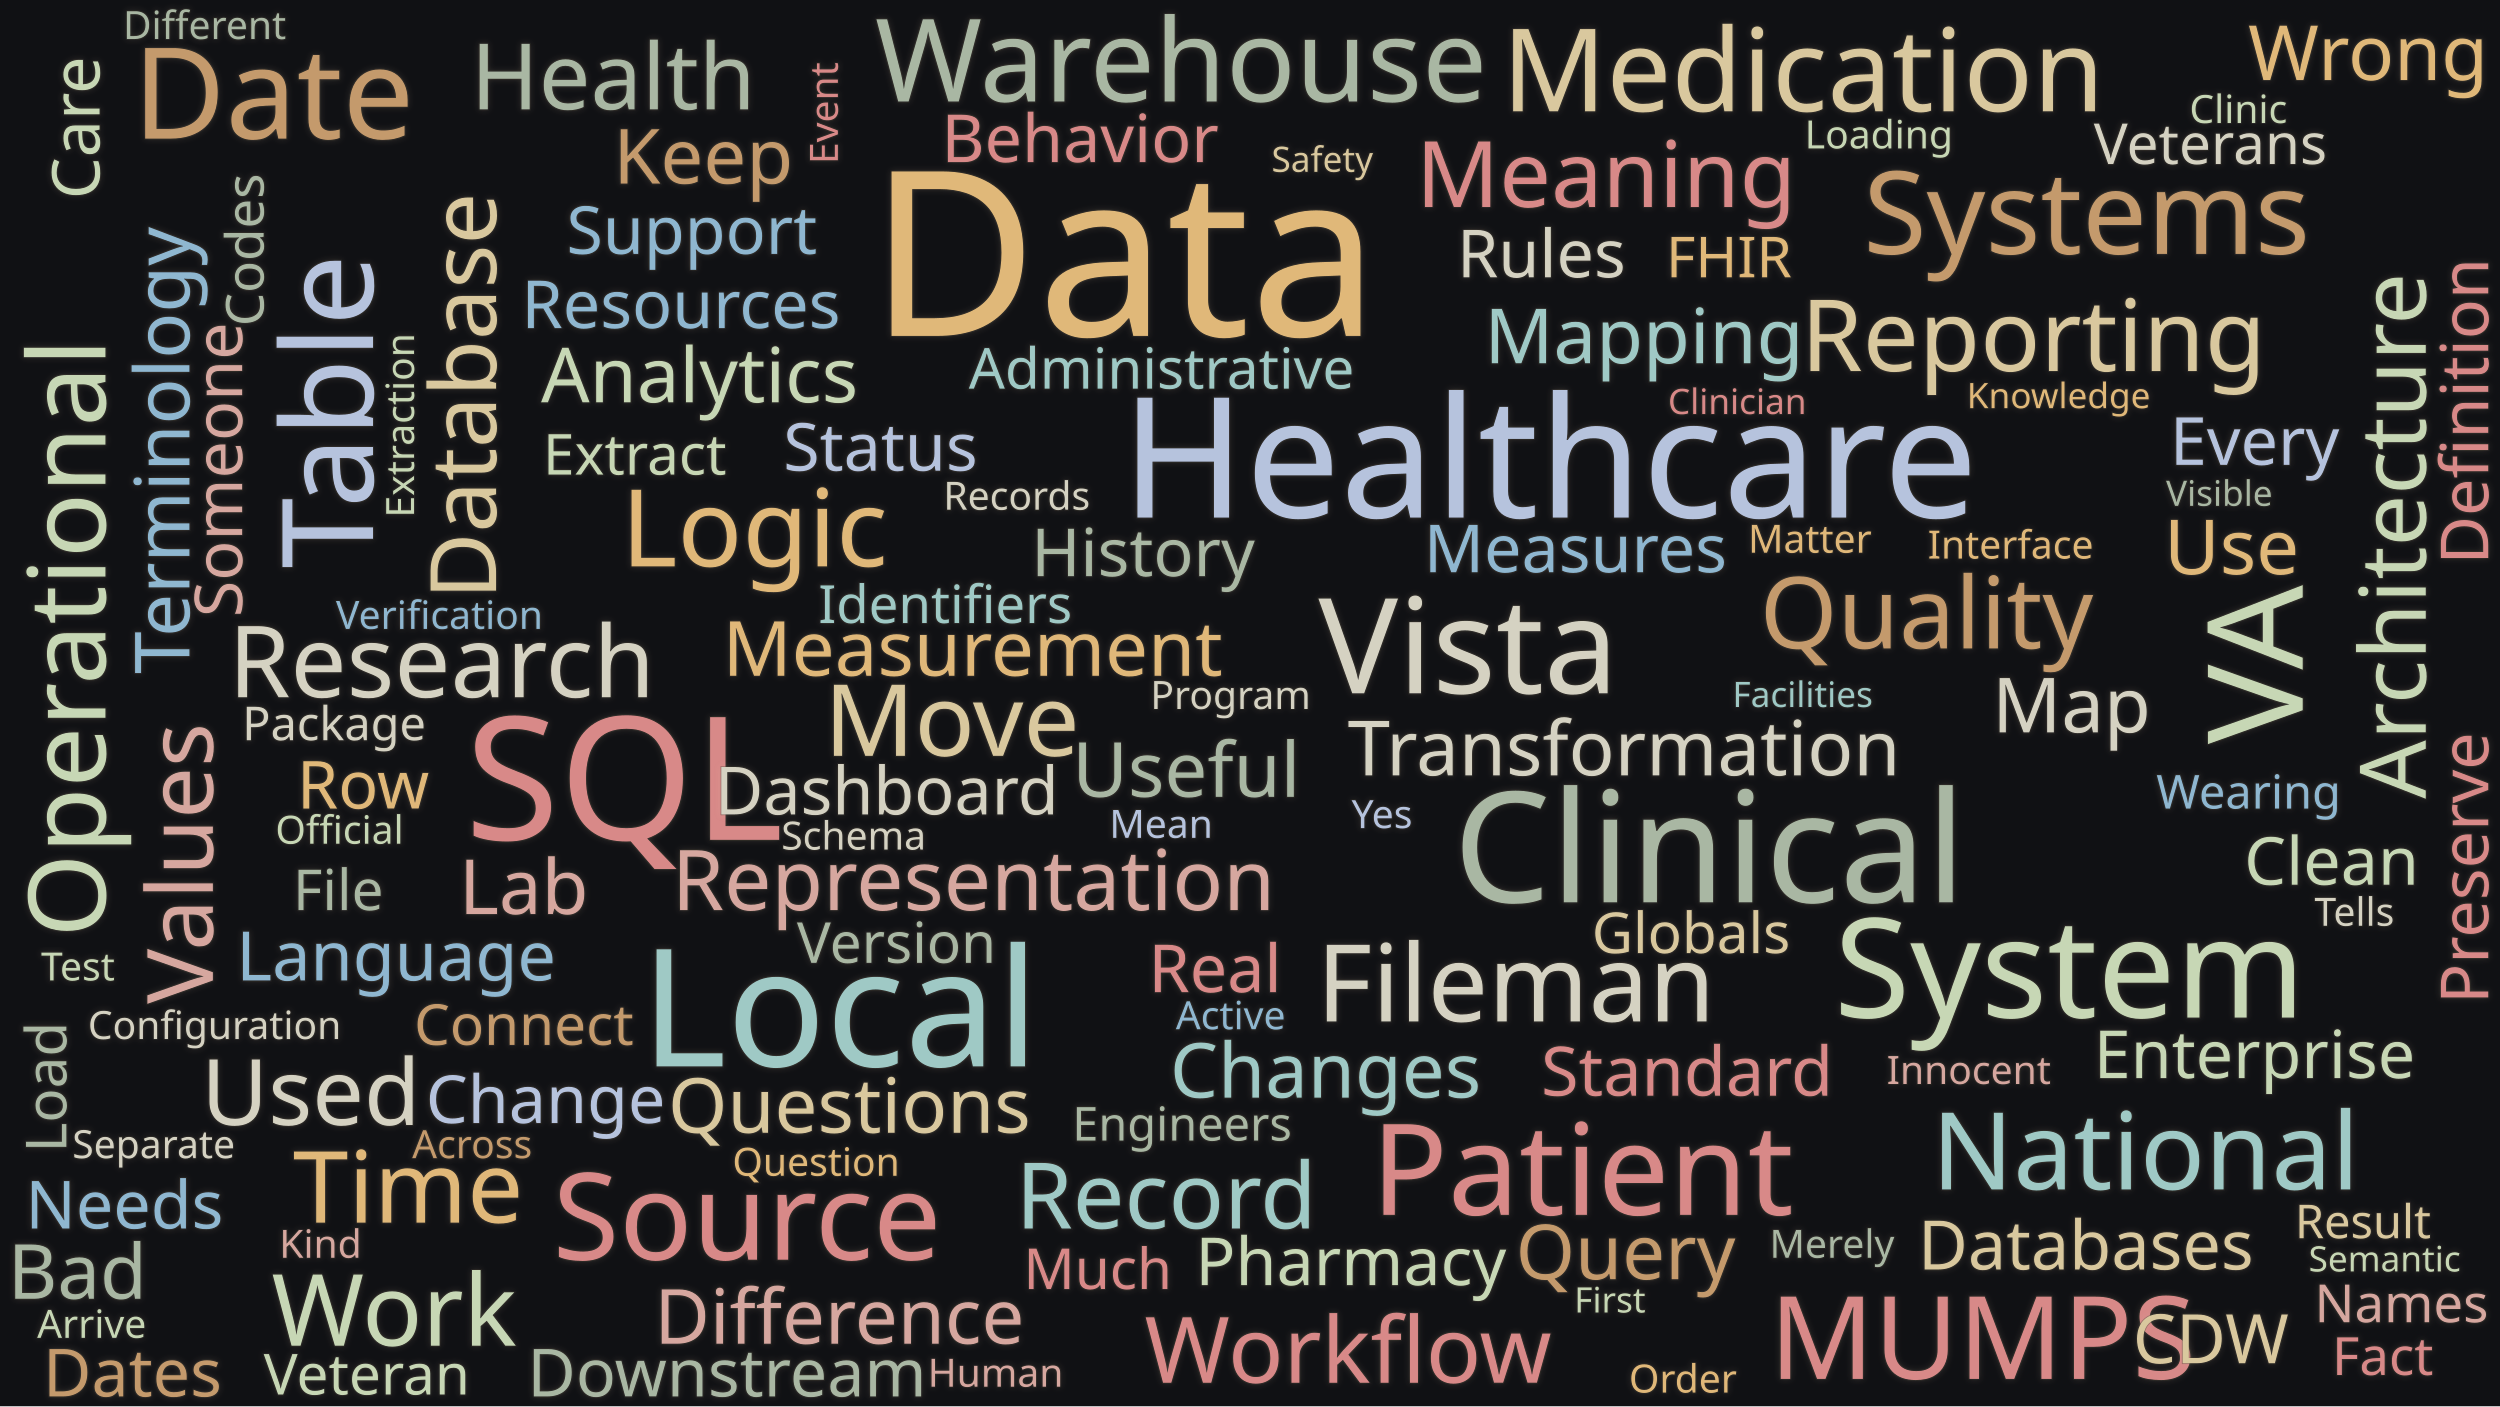
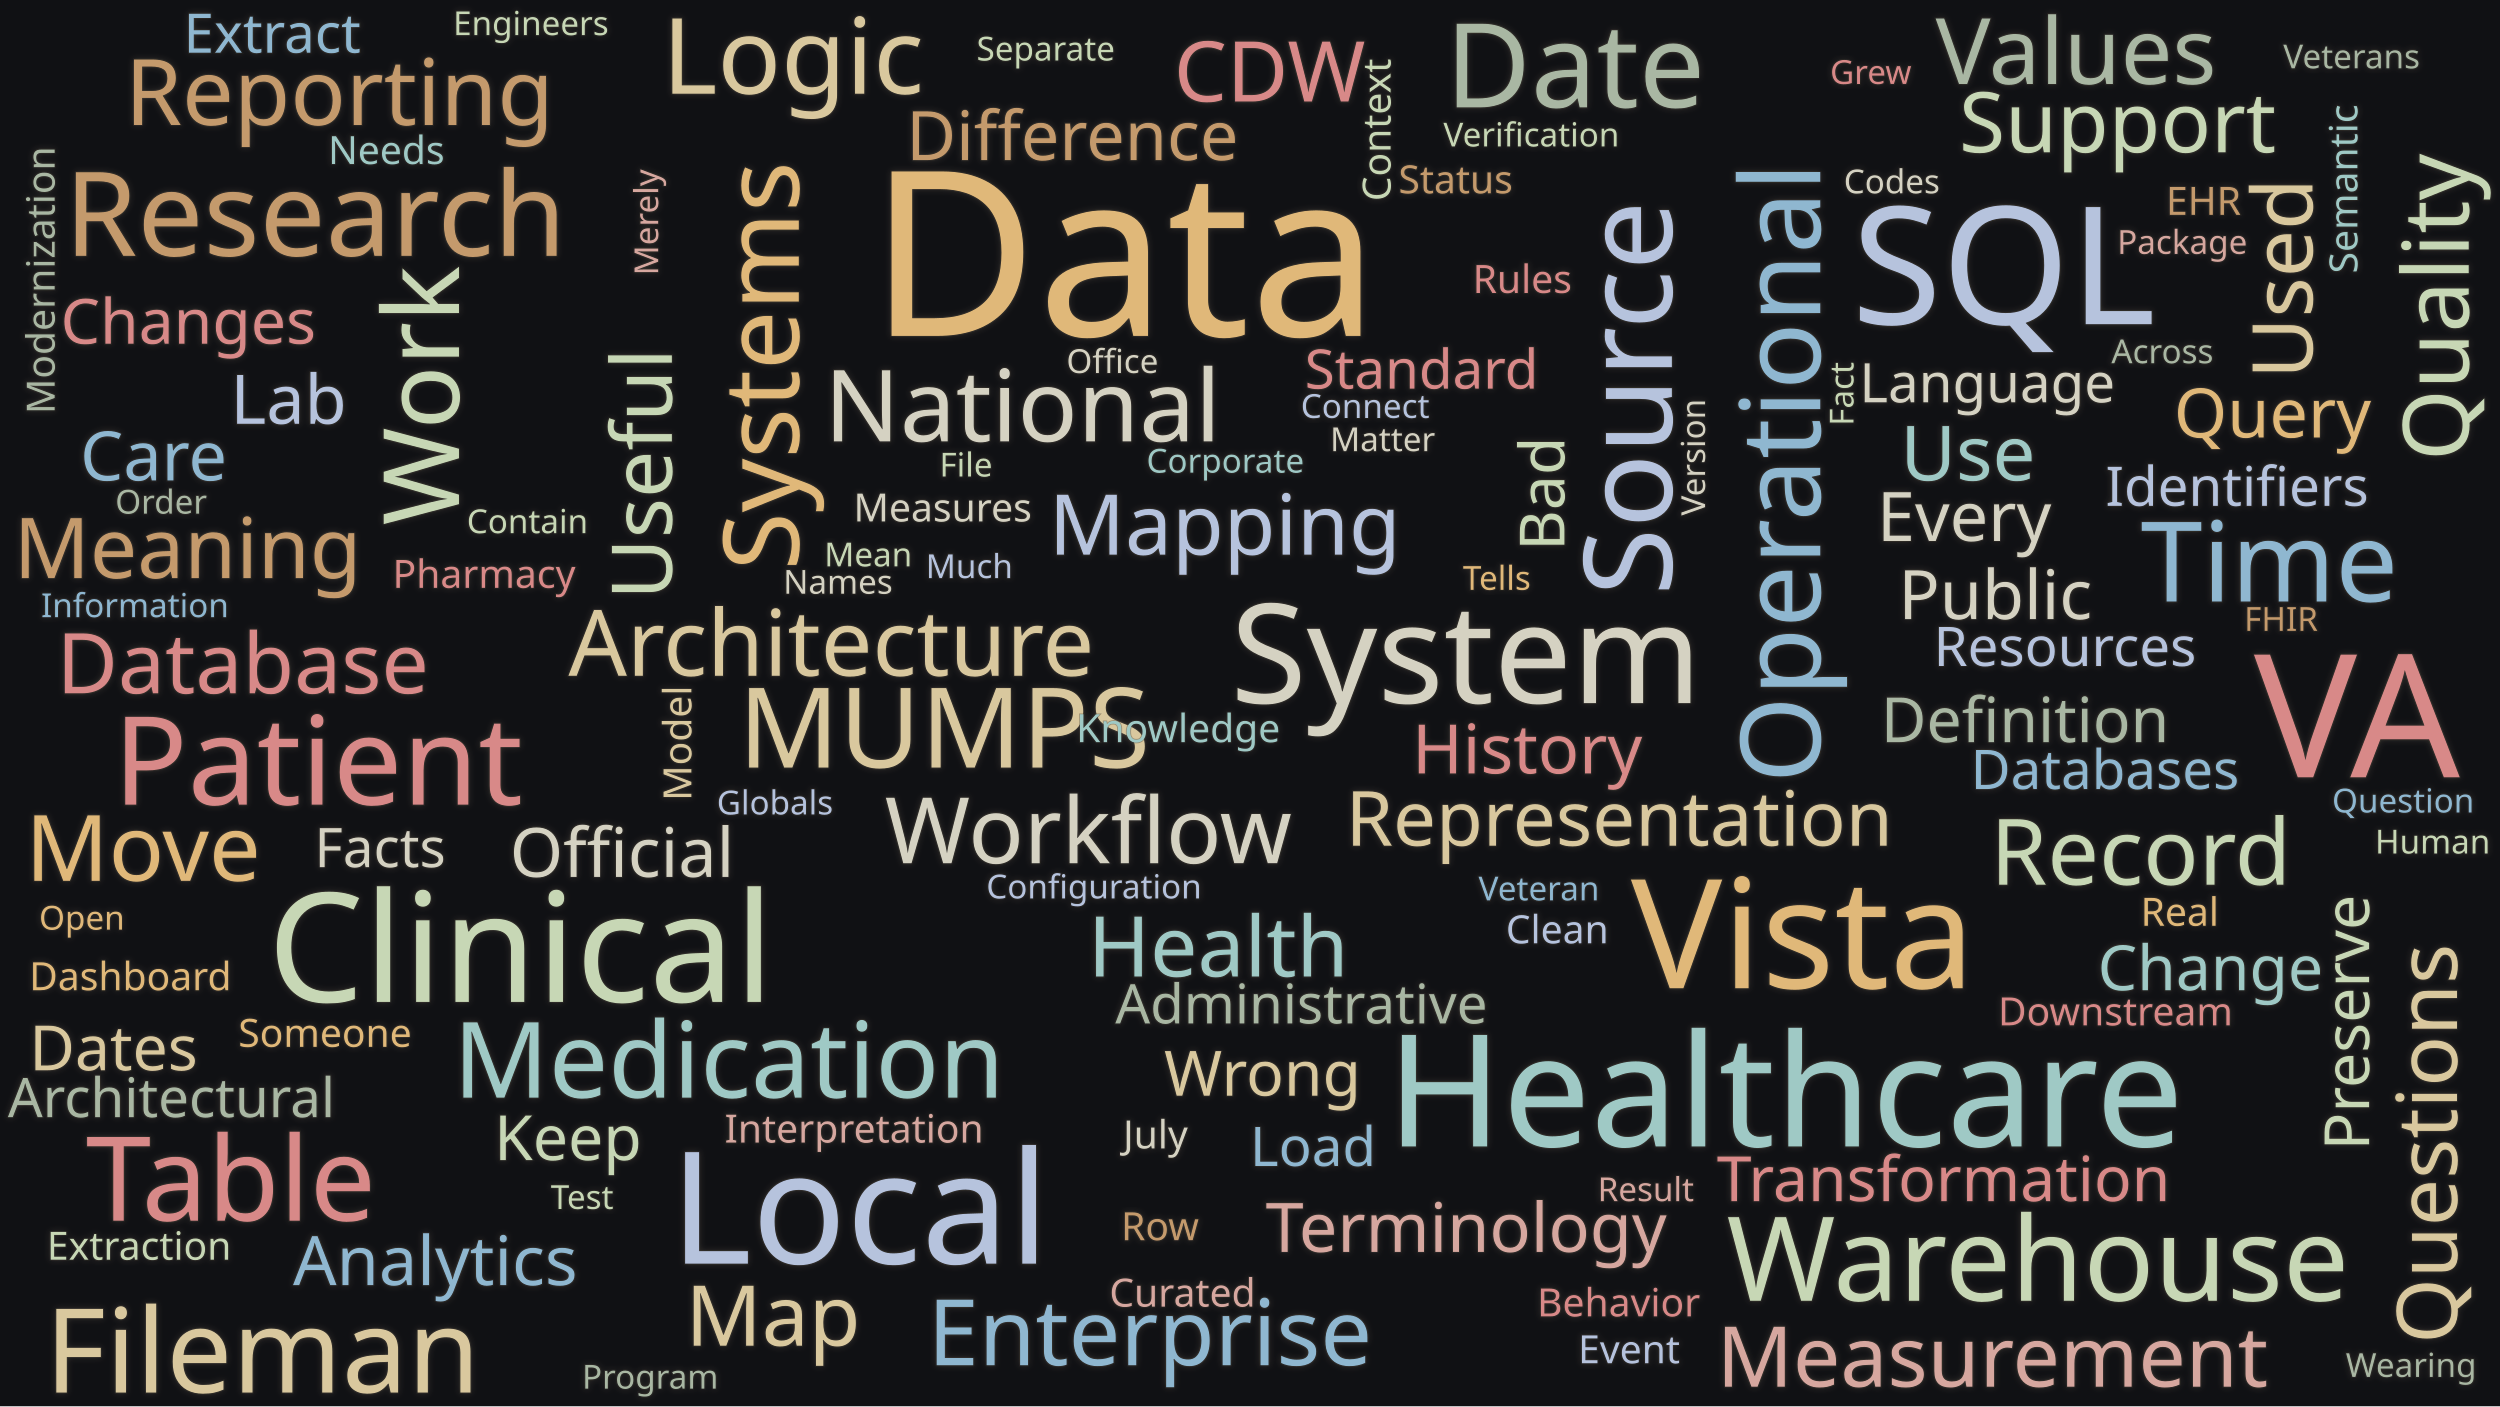
<svg xmlns="http://www.w3.org/2000/svg" role="img" aria-label="How VA Healthcare Data Systems Work: From MUMPS to SQL" width="1280" height="720">
  <defs>
    <filter id="wordGlow" x="-20%" y="-20%" width="140%" height="140%">
      <feDropShadow dx="0" dy="0" stdDeviation="1.6" flood-color="#d8c7a1" flood-opacity="0.18" />
    </filter>
  </defs>
  <style>text { filter: url(#wordGlow); paint-order: stroke fill; stroke: rgba(16,17,20,.34); stroke-width: .9px; }</style>
  <style>text{font-family:'Droid Sans Mono';font-weight:normal;font-style:normal;}</style>
  <rect width="100%" height="100%" style="fill:#101114" />
  <text transform="translate(445,172)" font-size="118" style="fill:#e0b879">Data</text>
-   <text transform="translate(238,430)" font-size="88" style="fill:#d88988">SQL</text>
-   <text transform="translate(574,265)" font-size="86" style="fill:#b6c3dd">Healthcare</text>
-   <text transform="translate(328,546)" font-size="84" style="fill:#9fc9c5">Local</text>
-   <text transform="translate(744,462)" font-size="79" style="fill:#a9b7a3">Clinical</text>
-   <text transform="translate(939,521)" font-size="71" style="fill:#c7d7b5">System</text>
-   <text transform="translate(1179,381) rotate(-90)" font-size="68" style="fill:#c7d7b5">VA</text>
-   <text transform="translate(675,355)" font-size="68" style="fill:#d5d2c2">Vista</text>
-   <text transform="translate(702,622)" font-size="65" style="fill:#d88988">Patient</text>
-   <text transform="translate(191,291) rotate(-90)" font-size="65" style="fill:#b6c3dd">Table</text>
-   <text transform="translate(68,71)" font-size="65" style="fill:#c49a6c">Date</text>
-   <text transform="translate(283,645)" font-size="62" style="fill:#d88988">Source</text>
-   <text transform="translate(954,130)" font-size="59" style="fill:#c49a6c">Systems</text>
-   <text transform="translate(906,706)" font-size="59" style="fill:#d88988">MUMPS</text>
-   <text transform="translate(448,52)" font-size="59" style="fill:#a9b7a3">Warehouse</text>
-   <text transform="translate(769,57)" font-size="59" style="fill:#d9c89e">Medication</text>
-   <text transform="translate(674,523)" font-size="55" style="fill:#d5d2c2">Fileman</text>
-   <text transform="translate(318,290)" font-size="55" style="fill:#e0b879">Logic</text>
-   <text transform="translate(989,609)" font-size="55" style="fill:#9fc9c5">National</text>
-   <text transform="translate(54,480) rotate(-90)" font-size="55" style="fill:#c7d7b5">Operational</text>
-   <text transform="translate(922,190)" font-size="51" style="fill:#d9c89e">Reporting</text>
-   <text transform="translate(117,357)" font-size="51" style="fill:#d5d2c2">Research</text>
-   <text transform="translate(422,387)" font-size="51" style="fill:#d9c89e">Move</text>
-   <text transform="translate(139,689)" font-size="51" style="fill:#c7d7b5">Work</text>
-   <text transform="translate(901,332)" font-size="51" style="fill:#c49a6c">Quality</text>
-   <text transform="translate(150,626)" font-size="51" style="fill:#e0b879">Time</text>
-   <text transform="translate(103,576)" font-size="47" style="fill:#d5d2c2">Used</text>
-   <text transform="translate(241,56)" font-size="47" style="fill:#a9b7a3">Health</text>
-   <text transform="translate(1242,409) rotate(-90)" font-size="47" style="fill:#c7d7b5">Architecture</text>
-   <text transform="translate(254,307) rotate(-90)" font-size="47" style="fill:#d9c89e">Database</text>
-   <text transform="translate(520,629)" font-size="47" style="fill:#9fc9c5">Record</text>
-   <text transform="translate(586,708)" font-size="47" style="fill:#d88988">Workflow</text>
-   <text transform="translate(725,106)" font-size="47" style="fill:#d88988">Meaning</text>
-   <text transform="translate(109,514) rotate(-90)" font-size="47" style="fill:#d6a79f">Values</text>
-   <text transform="translate(344,466)" font-size="43" style="fill:#d6a79f">Representation</text>
-   <text transform="translate(776,655)" font-size="39" style="fill:#c49a6c">Query</text>
-   <text transform="translate(277,206)" font-size="39" style="fill:#c7d7b5">Analytics</text>
-   <text transform="translate(97,345) rotate(-90)" font-size="39" style="fill:#8fb7d0">Terminology</text>
-   <text transform="translate(235,468)" font-size="39" style="fill:#d6a79f">Lab</text>
-   <text transform="translate(549,408)" font-size="39" style="fill:#a9b7a3">Useful</text>
-   <text transform="translate(335,688)" font-size="39" style="fill:#d6a79f">Difference</text>
-   <text transform="translate(342,580)" font-size="39" style="fill:#d9c89e">Questions</text>
-   <text transform="translate(760,186)" font-size="39" style="fill:#9fc9c5">Mapping</text>
-   <text transform="translate(370,346)" font-size="39" style="fill:#e0b879">Measurement</text>
-   <text transform="translate(690,397)" font-size="39" style="fill:#d5d2c2">Transformation</text>
-   <text transform="translate(1151,41)" font-size="39" style="fill:#e0b879">Wrong</text>
-   <text transform="translate(4,665)" font-size="39" style="fill:#a9b7a3">Bad</text>
-   <text transform="translate(1020,375)" font-size="39" style="fill:#d5d2c2">Map</text>
-   <text transform="translate(1108,294)" font-size="39" style="fill:#e0b879">Use</text>
-   <text transform="translate(599,562)" font-size="39" style="fill:#9fc9c5">Changes</text>
-   <text transform="translate(314,94)" font-size="39" style="fill:#c49a6c">Keep</text>
-   <text transform="translate(121,502)" font-size="35" style="fill:#8fb7d0">Language</text>
-   <text transform="translate(789,561)" font-size="35" style="fill:#d88988">Standard</text>
-   <text transform="translate(982,650)" font-size="35" style="fill:#d9c89e">Databases</text>
-   <text transform="translate(1092,698)" font-size="35" style="fill:#d9c89e">CDW</text>
-   <text transform="translate(1072,552)" font-size="34" style="fill:#c7d7b5">Enterprise</text>
-   <text transform="translate(267,168)" font-size="34" style="fill:#8fb7d0">Resources</text>
-   <text transform="translate(152,414)" font-size="34" style="fill:#e0b879">Row</text>
-   <text transform="translate(1149,453)" font-size="34" style="fill:#c7d7b5">Clean</text>
-   <text transform="translate(612,658)" font-size="34" style="fill:#c7d7b5">Pharmacy</text>
-   <text transform="translate(528,295)" font-size="34" style="fill:#a9b7a3">History</text>
-   <text transform="translate(746,142)" font-size="34" style="fill:#d5d2c2">Rules</text>
-   <text transform="translate(482,83)" font-size="34" style="fill:#d88988">Behavior</text>
-   <text transform="translate(729,293)" font-size="34" style="fill:#8fb7d0">Measures</text>
-   <text transform="translate(290,130)" font-size="34" style="fill:#8fb7d0">Support</text>
-   <text transform="translate(13,629)" font-size="34" style="fill:#8fb7d0">Needs</text>
-   <text transform="translate(401,241)" font-size="34" style="fill:#b6c3dd">Status</text>
-   <text transform="translate(1111,238)" font-size="34" style="fill:#b6c3dd">Every</text>
-   <text transform="translate(366,417)" font-size="34" style="fill:#d5d2c2">Dashboard</text>
-   <text transform="translate(270,715)" font-size="34" style="fill:#a9b7a3">Downstream</text>
-   <text transform="translate(124,316) rotate(-90)" font-size="34" style="fill:#d6a79f">Someone</text>
-   <text transform="translate(22,715)" font-size="34" style="fill:#c49a6c">Dates</text>
-   <text transform="translate(218,575)" font-size="34" style="fill:#b6c3dd">Change</text>
-   <text transform="translate(588,508)" font-size="34" style="fill:#d88988">Real</text>
-   <text transform="translate(1274,289) rotate(-90)" font-size="34" style="fill:#d88988">Definition</text>
-   <text transform="translate(1274,514) rotate(-90)" font-size="34" style="fill:#d88988">Preserve</text>
-   <text transform="translate(51,102) rotate(-90)" font-size="34" style="fill:#c7d7b5">Care</text>
-   <text transform="translate(1072,84)" font-size="29" style="fill:#d5d2c2">Veterans</text>
-   <text transform="translate(135,714)" font-size="29" style="fill:#c7d7b5">Veteran</text>
-   <text transform="translate(496,199)" font-size="29" style="fill:#9fc9c5">Administrative</text>
-   <text transform="translate(815,488)" font-size="29" style="fill:#d9c89e">Globals</text>
-   <text transform="translate(150,466)" font-size="29" style="fill:#a9b7a3">File</text>
-   <text transform="translate(524,660)" font-size="29" style="fill:#d88988">Much</text>
-   <text transform="translate(278,243)" font-size="29" style="fill:#c7d7b5">Extract</text>
-   <text transform="translate(34,590) rotate(-90)" font-size="29" style="fill:#a9b7a3">Load</text>
-   <text transform="translate(408,493)" font-size="29" style="fill:#a9b7a3">Version</text>
-   <text transform="translate(853,142)" font-size="29" style="fill:#e0b879">FHIR</text>
-   <text transform="translate(212,535)" font-size="29" style="fill:#c49a6c">Connect</text>
-   <text transform="translate(419,319)" font-size="27" style="fill:#9fc9c5">Identifiers</text>
-   <text transform="translate(1185,677)" font-size="27" style="fill:#d6a79f">Names</text>
-   <text transform="translate(135,167) rotate(-90)" font-size="27" style="fill:#a9b7a3">Codes</text>
-   <text transform="translate(1194,704)" font-size="27" style="fill:#d88988">Fact</text>
-   <text transform="translate(549,584)" font-size="24" style="fill:#a9b7a3">Engineers</text>
-   <text transform="translate(1175,634)" font-size="24" style="fill:#d9c89e">Result</text>
-   <text transform="translate(1104,414)" font-size="24" style="fill:#8fb7d0">Wearing</text>
-   <text transform="translate(124,379)" font-size="24" style="fill:#d5d2c2">Package</text>
-   <text transform="translate(45,532)" font-size="20" style="fill:#d5d2c2">Configuration</text>
-   <text transform="translate(895,283)" font-size="20" style="fill:#e0b879">Matter</text>
-   <text transform="translate(1185,474)" font-size="20" style="fill:#d5d2c2">Tells</text>
-   <text transform="translate(568,429)" font-size="20" style="fill:#b6c3dd">Mean</text>
-   <text transform="translate(37,593)" font-size="20" style="fill:#d5d2c2">Separate</text>
-   <text transform="translate(211,593)" font-size="20" style="fill:#c49a6c">Across</text>
-   <text transform="translate(375,602)" font-size="20" style="fill:#e0b879">Question</text>
-   <text transform="translate(475,710)" font-size="20" style="fill:#d6a79f">Human</text>
-   <text transform="translate(834,713)" font-size="20" style="fill:#e0b879">Order</text>
-   <text transform="translate(906,644)" font-size="20" style="fill:#a9b7a3">Merely</text>
-   <text transform="translate(172,322)" font-size="20" style="fill:#8fb7d0">Verification</text>
-   <text transform="translate(429,84) rotate(-90)" font-size="20" style="fill:#d88988">Event</text>
-   <text transform="translate(21,502)" font-size="20" style="fill:#c7d7b5">Test</text>
-   <text transform="translate(589,363)" font-size="20" style="fill:#d5d2c2">Program</text>
-   <text transform="translate(212,265) rotate(-90)" font-size="20" style="fill:#c7d7b5">Extraction</text>
-   <text transform="translate(924,76)" font-size="20" style="fill:#c7d7b5">Loading</text>
-   <text transform="translate(966,555)" font-size="20" style="fill:#d6a79f">Innocent</text>
-   <text transform="translate(400,435)" font-size="20" style="fill:#d5d2c2">Schema</text>
-   <text transform="translate(143,644)" font-size="20" style="fill:#d6a79f">Kind</text>
-   <text transform="translate(692,424)" font-size="20" style="fill:#b6c3dd">Yes</text>
-   <text transform="translate(483,261)" font-size="20" style="fill:#d5d2c2">Records</text>
-   <text transform="translate(987,286)" font-size="20" style="fill:#e0b879">Interface</text>
-   <text transform="translate(141,432)" font-size="20" style="fill:#c7d7b5">Official</text>
-   <text transform="translate(1121,63)" font-size="20" style="fill:#c7d7b5">Clinic</text>
-   <text transform="translate(63,20)" font-size="20" style="fill:#a9b7a3">Different</text>
-   <text transform="translate(602,527)" font-size="20" style="fill:#8fb7d0">Active</text>
-   <text transform="translate(19,685)" font-size="20" style="fill:#c7d7b5">Arrive</text>
-   <text transform="translate(1007,209)" font-size="18" style="fill:#e0b879">Knowledge</text>
-   <text transform="translate(887,362)" font-size="18" style="fill:#9fc9c5">Facilities</text>
-   <text transform="translate(806,672)" font-size="18" style="fill:#c7d7b5">First</text>
-   <text transform="translate(1182,651)" font-size="18" style="fill:#c7d7b5">Semantic</text>
-   <text transform="translate(1109,259)" font-size="18" style="fill:#a9b7a3">Visible</text>
-   <text transform="translate(854,212)" font-size="18" style="fill:#d88988">Clinician</text>
-   <text transform="translate(651,88)" font-size="18" style="fill:#d9c89e">Safety</text>
+   <text transform="translate(1154,398)" font-size="88" style="fill:#d88988">VA</text>
+   <text transform="translate(948,166)" font-size="84" style="fill:#b6c3dd">SQL</text>
+   <text transform="translate(710,587)" font-size="80" style="fill:#9fc9c5">Healthcare</text>
+   <text transform="translate(343,647)" font-size="80" style="fill:#b6c3dd">Local</text>
+   <text transform="translate(835,506)" font-size="78" style="fill:#e0b879">Vista</text>
+   <text transform="translate(137,513)" font-size="78" style="fill:#c7d7b5">Clinical</text>
+   <text transform="translate(630,360)" font-size="71" style="fill:#d5d2c2">System</text>
+   <text transform="translate(58,412)" font-size="63" style="fill:#d88988">Patient</text>
+   <text transform="translate(856,305) rotate(-90)" font-size="63" style="fill:#b6c3dd">Source</text>
+   <text transform="translate(23,713)" font-size="60" style="fill:#d9c89e">Fileman</text>
+   <text transform="translate(884,666)" font-size="60" style="fill:#c7d7b5">Warehouse</text>
+   <text transform="translate(33,131)" font-size="60" style="fill:#c49a6c">Research</text>
+   <text transform="translate(44,625)" font-size="60" style="fill:#d88988">Table</text>
+   <text transform="translate(740,55)" font-size="60" style="fill:#a9b7a3">Date</text>
+   <text transform="translate(378,393)" font-size="57" style="fill:#d9c89e">MUMPS</text>
+   <text transform="translate(932,401) rotate(-90)" font-size="57" style="fill:#8fb7d0">Operational</text>
+   <text transform="translate(1096,308)" font-size="57" style="fill:#8fb7d0">Time</text>
+   <text transform="translate(409,292) rotate(-90)" font-size="54" style="fill:#e0b879">Systems</text>
+   <text transform="translate(232,562)" font-size="54" style="fill:#9fc9c5">Medication</text>
+   <text transform="translate(235,269) rotate(-90)" font-size="54" style="fill:#c7d7b5">Work</text>
+   <text transform="translate(339,48)" font-size="54" style="fill:#d9c89e">Logic</text>
+   <text transform="translate(422,226)" font-size="51" style="fill:#d5d2c2">National</text>
+   <text transform="translate(291,346)" font-size="47" style="fill:#d9c89e">Architecture</text>
+   <text transform="translate(1019,453)" font-size="47" style="fill:#c7d7b5">Record</text>
+   <text transform="translate(475,699)" font-size="47" style="fill:#8fb7d0">Enterprise</text>
+   <text transform="translate(64,64)" font-size="47" style="fill:#c49a6c">Reporting</text>
+   <text transform="translate(13,451)" font-size="47" style="fill:#e0b879">Move</text>
+   <text transform="translate(453,442)" font-size="47" style="fill:#d5d2c2">Workflow</text>
+   <text transform="translate(991,43)" font-size="47" style="fill:#a9b7a3">Values</text>
+   <text transform="translate(1264,236) rotate(-90)" font-size="47" style="fill:#c7d7b5">Quality</text>
+   <text transform="translate(1184,194) rotate(-90)" font-size="43" style="fill:#d9c89e">Used</text>
+   <text transform="translate(557,500)" font-size="43" style="fill:#9fc9c5">Health</text>
+   <text transform="translate(29,355)" font-size="43" style="fill:#d88988">Database</text>
+   <text transform="translate(601,52)" font-size="43" style="fill:#d88988">CDW</text>
+   <text transform="translate(344,307) rotate(-90)" font-size="43" style="fill:#c7d7b5">Useful</text>
+   <text transform="translate(351,689)" font-size="43" style="fill:#d9c89e">Map</text>
+   <text transform="translate(7,296)" font-size="43" style="fill:#c49a6c">Meaning</text>
+   <text transform="translate(1003,78)" font-size="43" style="fill:#c7d7b5">Support</text>
+   <text transform="translate(1258,688) rotate(-90)" font-size="43" style="fill:#d9c89e">Questions</text>
+   <text transform="translate(537,284)" font-size="43" style="fill:#b6c3dd">Mapping</text>
+   <text transform="translate(879,710)" font-size="43" style="fill:#d6a79f">Measurement</text>
+   <text transform="translate(689,433)" font-size="39" style="fill:#d9c89e">Representation</text>
+   <text transform="translate(973,246)" font-size="39" style="fill:#9fc9c5">Use</text>
+   <text transform="translate(1113,224)" font-size="35" style="fill:#e0b879">Query</text>
+   <text transform="translate(150,658)" font-size="35" style="fill:#8fb7d0">Analytics</text>
+   <text transform="translate(648,641)" font-size="35" style="fill:#d6a79f">Terminology</text>
+   <text transform="translate(972,317)" font-size="35" style="fill:#d5d2c2">Public</text>
+   <text transform="translate(261,449)" font-size="35" style="fill:#d5d2c2">Official</text>
+   <text transform="translate(723,396)" font-size="35" style="fill:#d88988">History</text>
+   <text transform="translate(961,277)" font-size="35" style="fill:#d5d2c2">Every</text>
+   <text transform="translate(118,217)" font-size="35" style="fill:#b6c3dd">Lab</text>
+   <text transform="translate(464,82)" font-size="35" style="fill:#c49a6c">Difference</text>
+   <text transform="translate(41,246)" font-size="35" style="fill:#8fb7d0">Care</text>
+   <text transform="translate(879,615)" font-size="32" style="fill:#d88988">Transformation</text>
+   <text transform="translate(596,561)" font-size="32" style="fill:#d9c89e">Wrong</text>
+   <text transform="translate(15,548)" font-size="32" style="fill:#d9c89e">Dates</text>
+   <text transform="translate(801,282) rotate(-90)" font-size="32" style="fill:#c7d7b5">Bad</text>
+   <text transform="translate(1074,507)" font-size="32" style="fill:#9fc9c5">Change</text>
+   <text transform="translate(963,380)" font-size="32" style="fill:#a9b7a3">Definition</text>
+   <text transform="translate(31,176)" font-size="32" style="fill:#d88988">Changes</text>
+   <text transform="translate(1213,589) rotate(-90)" font-size="32" style="fill:#c7d7b5">Preserve</text>
+   <text transform="translate(253,594)" font-size="32" style="fill:#c7d7b5">Keep</text>
+   <text transform="translate(571,524)" font-size="28" style="fill:#a9b7a3">Administrative</text>
+   <text transform="translate(952,206)" font-size="28" style="fill:#d5d2c2">Language</text>
+   <text transform="translate(668,199)" font-size="28" style="fill:#d88988">Standard</text>
+   <text transform="translate(1009,404)" font-size="28" style="fill:#8fb7d0">Databases</text>
+   <text transform="translate(94,27)" font-size="28" style="fill:#8fb7d0">Extract</text>
+   <text transform="translate(640,597)" font-size="28" style="fill:#8fb7d0">Load</text>
+   <text transform="translate(990,341)" font-size="28" style="fill:#b6c3dd">Resources</text>
+   <text transform="translate(1078,259)" font-size="28" style="fill:#b6c3dd">Identifiers</text>
+   <text transform="translate(161,444)" font-size="28" style="fill:#d5d2c2">Facts</text>
+   <text transform="translate(4,572)" font-size="28" style="fill:#a9b7a3">Architectural</text>
+   <text transform="translate(371,585)" font-size="20" style="fill:#d6a79f">Interpretation</text>
+   <text transform="translate(574,635)" font-size="20" style="fill:#c49a6c">Row</text>
+   <text transform="translate(771,483)" font-size="20" style="fill:#b6c3dd">Clean</text>
+   <text transform="translate(201,301)" font-size="20" style="fill:#d88988">Pharmacy</text>
+   <text transform="translate(754,150)" font-size="20" style="fill:#d88988">Rules</text>
+   <text transform="translate(787,674)" font-size="20" style="fill:#d88988">Behavior</text>
+   <text transform="translate(712,103) rotate(-90)" font-size="20" style="fill:#c7d7b5">Context</text>
+   <text transform="translate(437,267)" font-size="20" style="fill:#d5d2c2">Measures</text>
+   <text transform="translate(168,84)" font-size="20" style="fill:#9fc9c5">Needs</text>
+   <text transform="translate(716,99)" font-size="20" style="fill:#c49a6c">Status</text>
+   <text transform="translate(808,698)" font-size="20" style="fill:#b6c3dd">Event</text>
+   <text transform="translate(354,410) rotate(-90)" font-size="20" style="fill:#d9c89e">Model</text>
+   <text transform="translate(24,645)" font-size="20" style="fill:#c7d7b5">Extraction</text>
+   <text transform="translate(15,507)" font-size="20" style="fill:#e0b879">Dashboard</text>
+   <text transform="translate(1023,525)" font-size="20" style="fill:#d88988">Downstream</text>
+   <text transform="translate(122,536)" font-size="20" style="fill:#e0b879">Someone</text>
+   <text transform="translate(551,380)" font-size="20" style="fill:#9fc9c5">Knowledge</text>
+   <text transform="translate(1096,474)" font-size="20" style="fill:#e0b879">Real</text>
+   <text transform="translate(1207,140) rotate(-90)" font-size="20" style="fill:#9fc9c5">Semantic</text>
+   <text transform="translate(568,669)" font-size="20" style="fill:#d6a79f">Curated</text>
+   <text transform="translate(28,212) rotate(-90)" font-size="20" style="fill:#a9b7a3">Modernization</text>
+   <text transform="translate(1109,110)" font-size="20" style="fill:#c49a6c">EHR</text>
+   <text transform="translate(575,588)" font-size="20" style="fill:#d5d2c2">July</text>
+   <text transform="translate(1169,35)" font-size="17" style="fill:#a9b7a3">Veterans</text>
+   <text transform="translate(757,461)" font-size="17" style="fill:#8fb7d0">Veteran</text>
+   <text transform="translate(21,316)" font-size="17" style="fill:#8fb7d0">Information</text>
+   <text transform="translate(367,417)" font-size="17" style="fill:#b6c3dd">Globals</text>
+   <text transform="translate(481,244)" font-size="17" style="fill:#c7d7b5">File</text>
+   <text transform="translate(474,296)" font-size="17" style="fill:#b6c3dd">Much</text>
+   <text transform="translate(587,242)" font-size="17" style="fill:#9fc9c5">Corporate</text>
+   <text transform="translate(873,264) rotate(-90)" font-size="17" style="fill:#d5d2c2">Version</text>
+   <text transform="translate(1149,323)" font-size="17" style="fill:#c49a6c">FHIR</text>
+   <text transform="translate(20,476)" font-size="17" style="fill:#e0b879">Open</text>
+   <text transform="translate(666,214)" font-size="17" style="fill:#b6c3dd">Connect</text>
+   <text transform="translate(401,304)" font-size="17" style="fill:#d5d2c2">Names</text>
+   <text transform="translate(944,99)" font-size="17" style="fill:#d5d2c2">Codes</text>
+   <text transform="translate(937,43)" font-size="17" style="fill:#d88988">Grew</text>
+   <text transform="translate(239,273)" font-size="17" style="fill:#c7d7b5">Contain</text>
+   <text transform="translate(546,191)" font-size="17" style="fill:#d5d2c2">Office</text>
+   <text transform="translate(949,218) rotate(-90)" font-size="17" style="fill:#c7d7b5">Fact</text>
+   <text transform="translate(232,18)" font-size="17" style="fill:#c7d7b5">Engineers</text>
+   <text transform="translate(818,615)" font-size="17" style="fill:#d6a79f">Result</text>
+   <text transform="translate(1201,705)" font-size="17" style="fill:#a9b7a3">Wearing</text>
+   <text transform="translate(1084,130)" font-size="17" style="fill:#d6a79f">Package</text>
+   <text transform="translate(505,460)" font-size="17" style="fill:#b6c3dd">Configuration</text>
+   <text transform="translate(681,231)" font-size="17" style="fill:#d5d2c2">Matter</text>
+   <text transform="translate(749,302)" font-size="17" style="fill:#e0b879">Tells</text>
+   <text transform="translate(422,290)" font-size="17" style="fill:#c7d7b5">Mean</text>
+   <text transform="translate(500,31)" font-size="17" style="fill:#c7d7b5">Separate</text>
+   <text transform="translate(1081,186)" font-size="17" style="fill:#a9b7a3">Across</text>
+   <text transform="translate(1194,416)" font-size="17" style="fill:#8fb7d0">Question</text>
+   <text transform="translate(1216,437)" font-size="17" style="fill:#c7d7b5">Human</text>
+   <text transform="translate(59,263)" font-size="17" style="fill:#a9b7a3">Order</text>
+   <text transform="translate(337,141) rotate(-90)" font-size="17" style="fill:#d6a79f">Merely</text>
+   <text transform="translate(739,75)" font-size="17" style="fill:#c7d7b5">Verification</text>
+   <text transform="translate(282,619)" font-size="17" style="fill:#c7d7b5">Test</text>
+   <text transform="translate(298,711)" font-size="17" style="fill:#a9b7a3">Program</text>
</svg>
